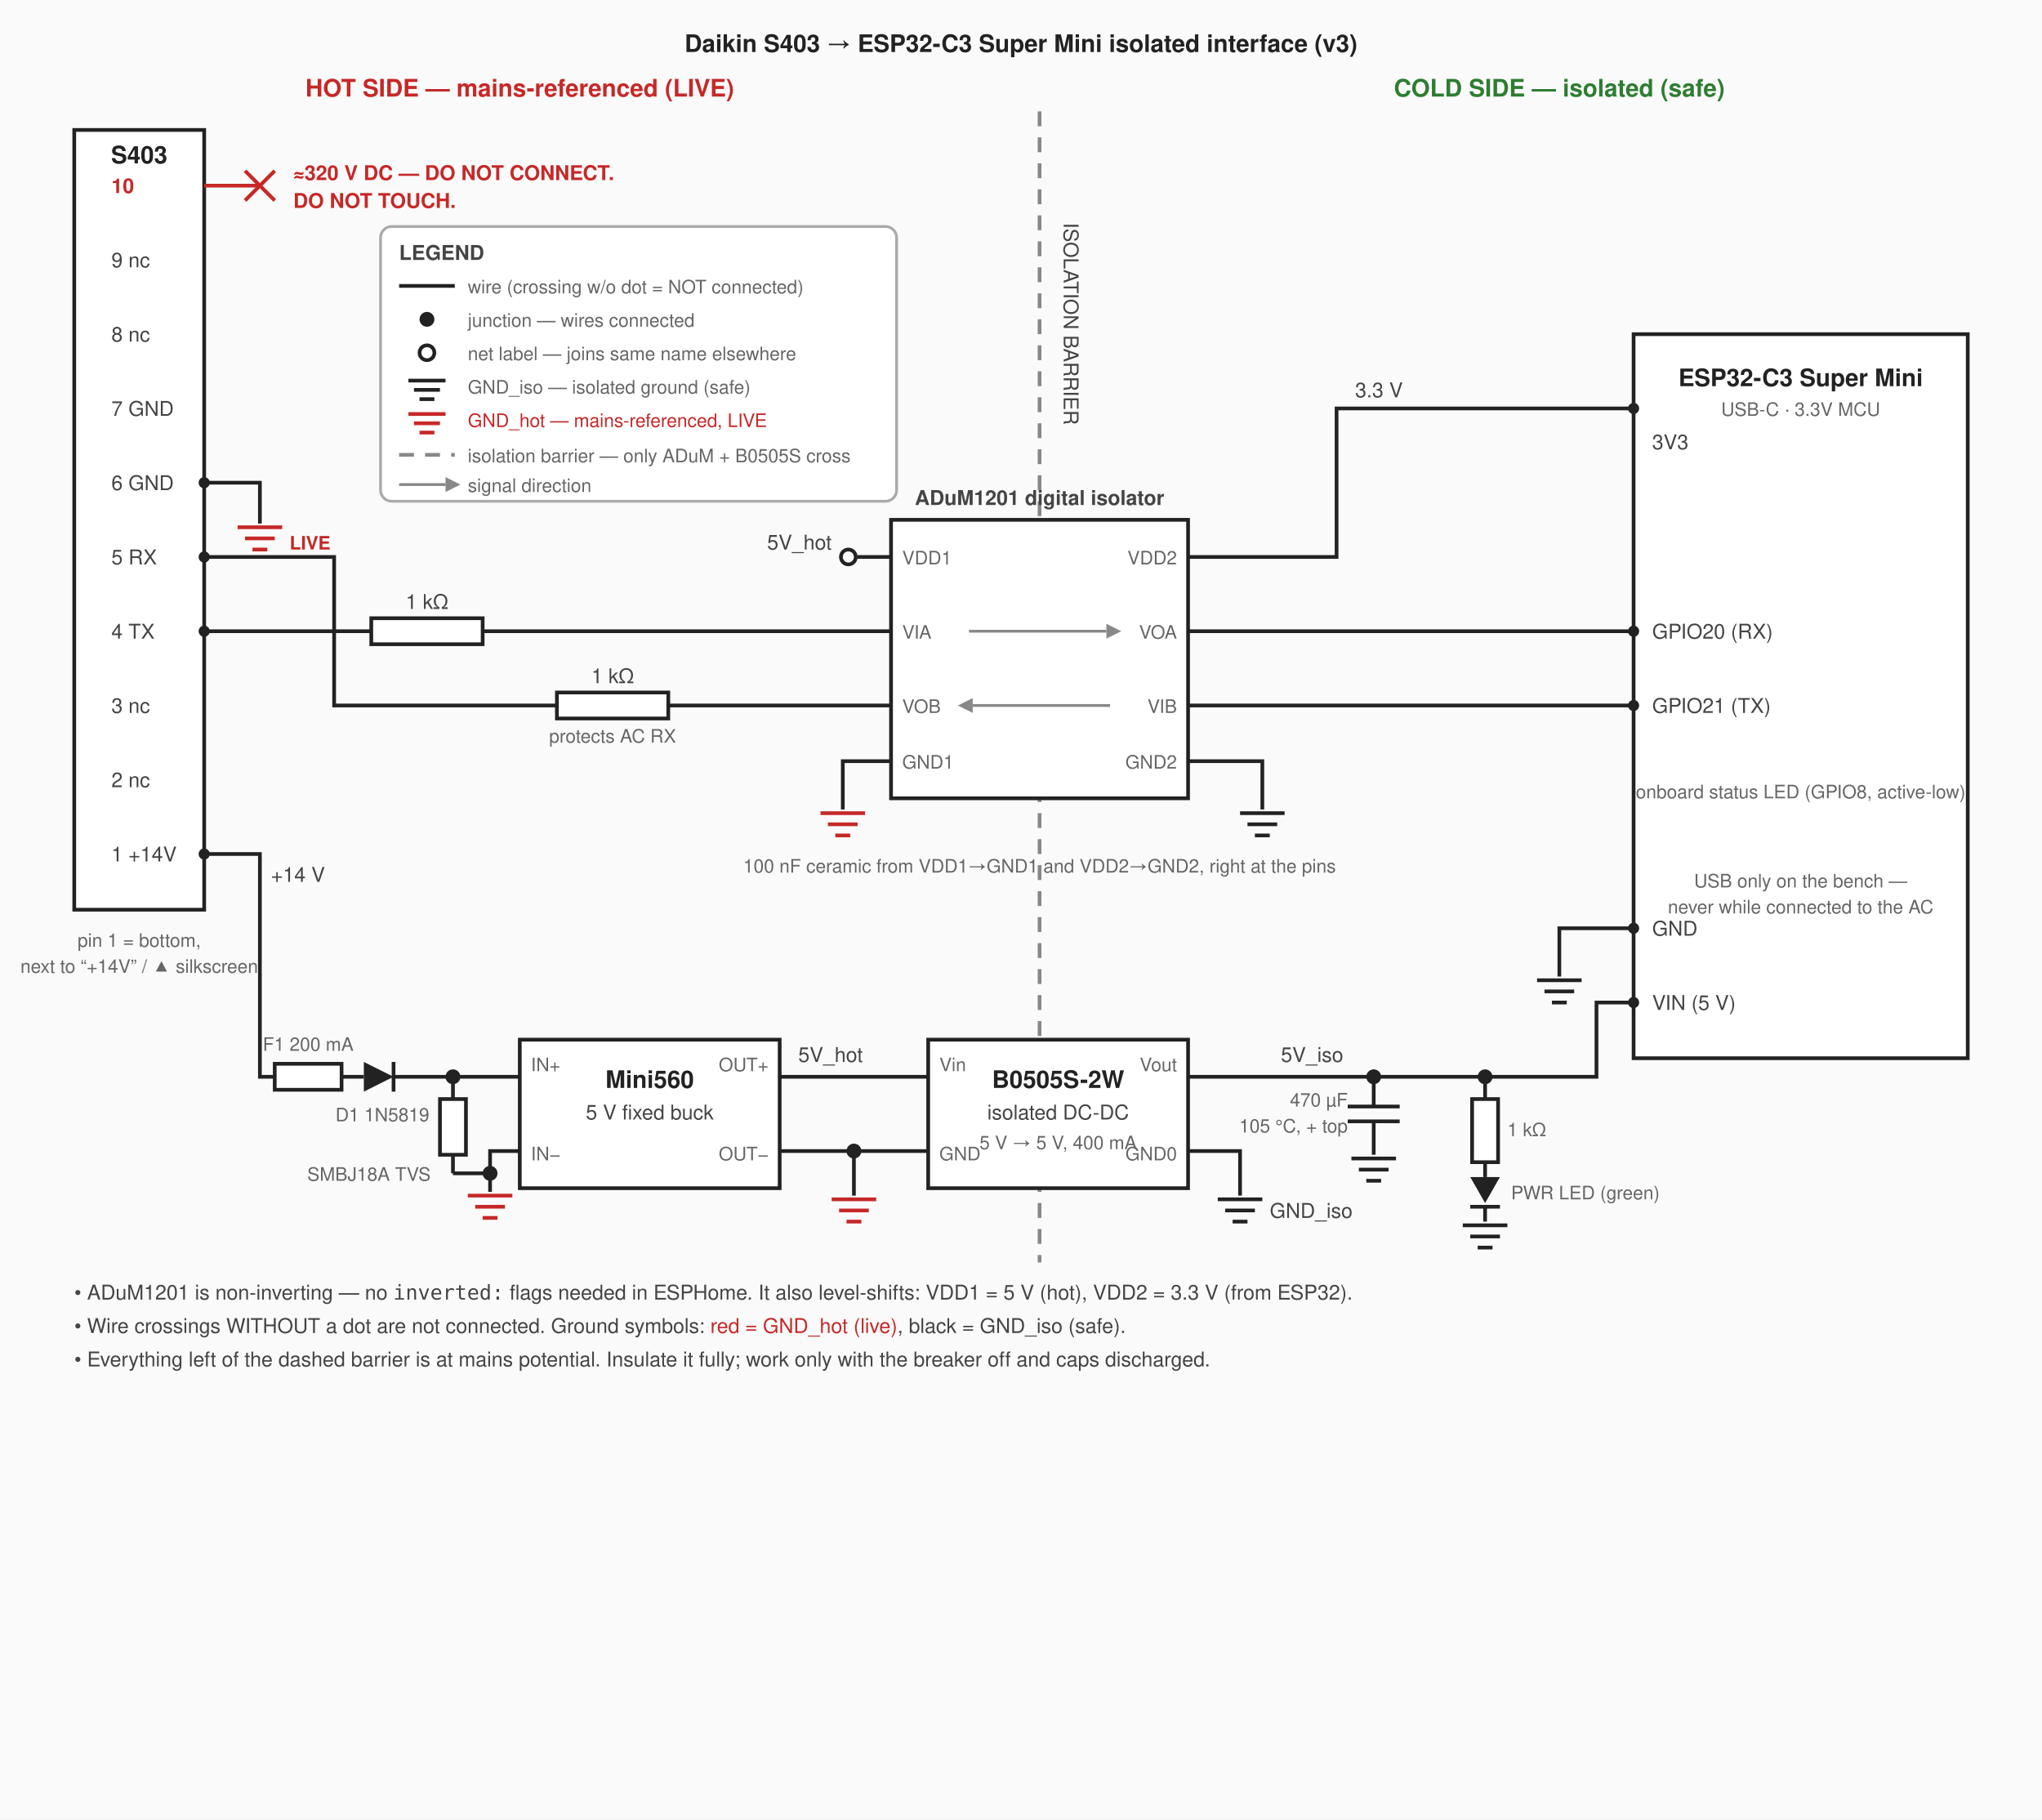
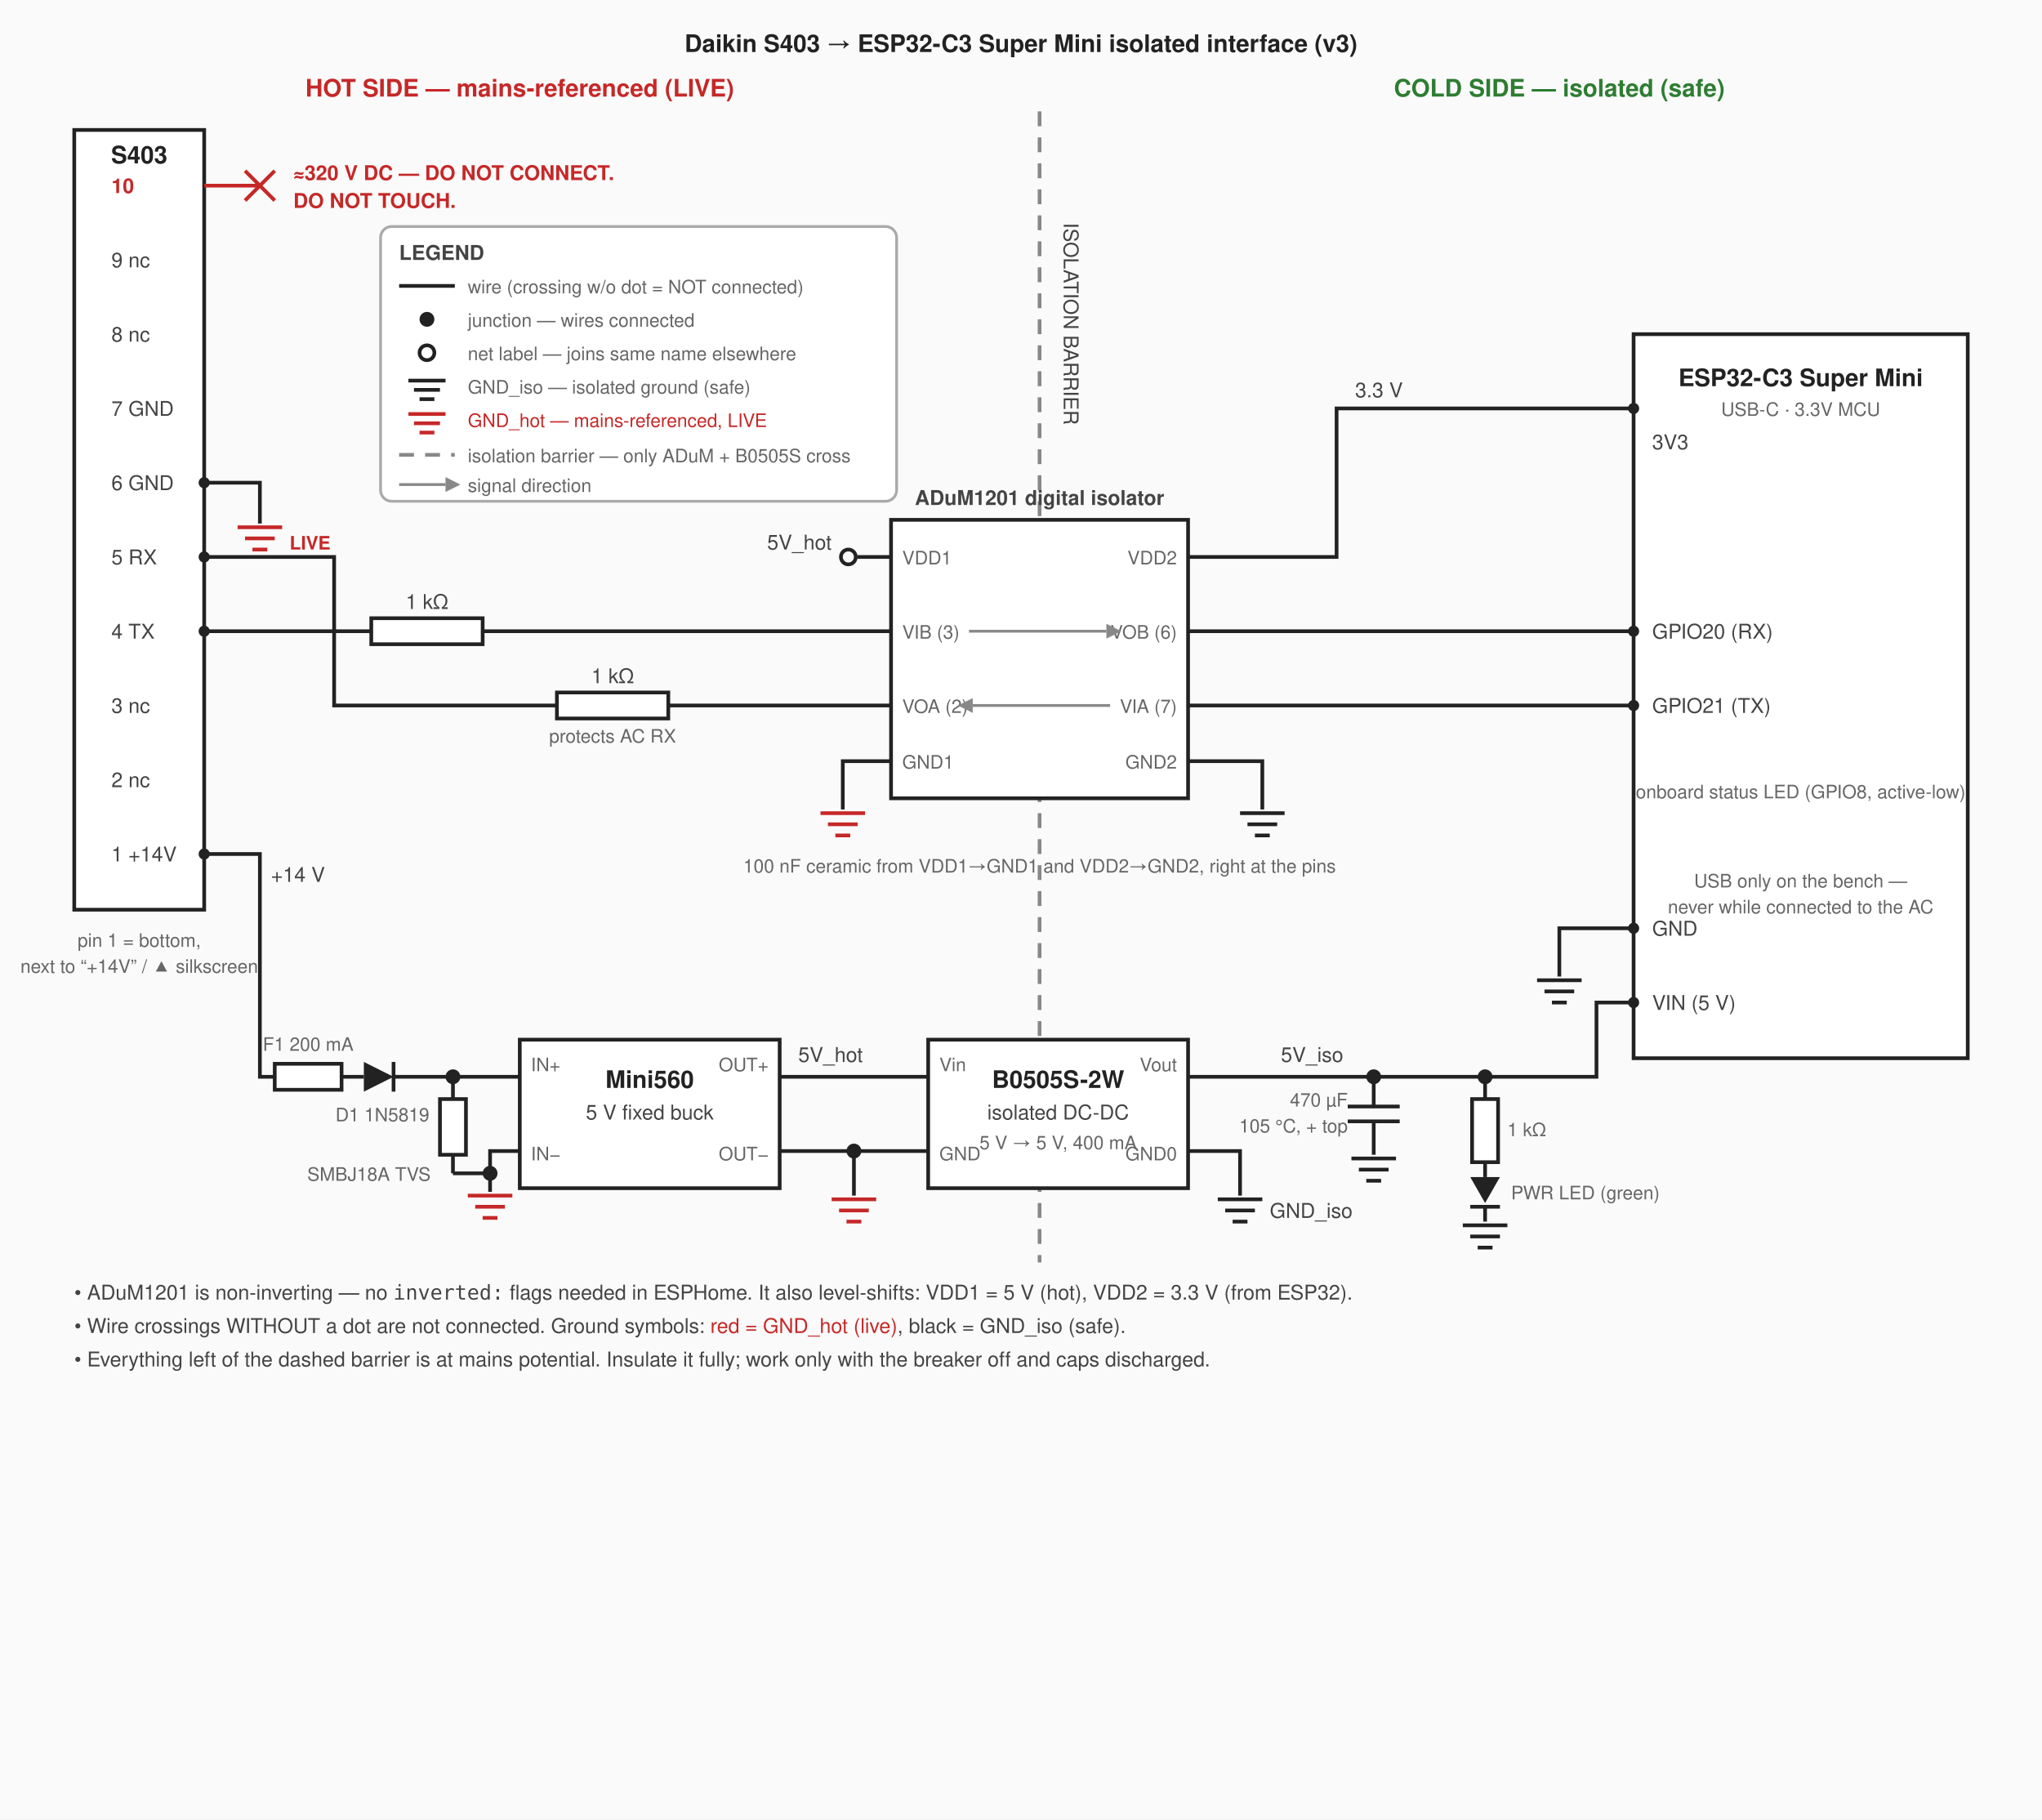
<svg xmlns="http://www.w3.org/2000/svg" viewBox="0 0 1100 980" font-family="Helvetica, Arial, sans-serif">
  <style>
    .wire{stroke:#222;stroke-width:2;fill:none}
    .hotwire{stroke:#c62828;stroke-width:2;fill:none}
    .box{fill:#ffffff;stroke:#222;stroke-width:2}
    .lbl{font-size:13px;fill:#222}
    .small{font-size:11px;fill:#444}
    .tiny{font-size:10px;fill:#666}
    .red{fill:#c62828}
    .green{fill:#2e7d32}
    .bold{font-weight:bold}
    .dot{fill:#222}
  </style>
  <rect x="0" y="0" width="1100" height="980" fill="#fafafa" />
  <text x="550" y="28" text-anchor="middle" class="lbl bold" font-size="17">Daikin S403 → ESP32-C3 Super Mini isolated interface (v3)</text>
  <text x="280" y="52" text-anchor="middle" class="lbl bold red">HOT SIDE — mains-referenced (LIVE)</text>
  <text x="840" y="52" text-anchor="middle" class="lbl bold green">COLD SIDE — isolated (safe)</text>
  <line x1="560" y1="60" x2="560" y2="680" stroke="#888" stroke-width="2" stroke-dasharray="8 6" />
  <text x="573" y="120" class="small" transform="rotate(90 573 120)">ISOLATION BARRIER</text>
  <rect x="40" y="70" width="70" height="420" class="box" />
  <text x="75" y="88" text-anchor="middle" class="lbl bold">S403</text>
  <g class="small">
    <circle cx="110" cy="460" r="3" class="dot" />
    <text x="60" y="464">1  +14V</text>
    <text x="60" y="424">2  nc</text>
    <text x="60" y="384">3  nc</text>
    <circle cx="110" cy="340" r="3" class="dot" />
    <text x="60" y="344">4  TX</text>
    <circle cx="110" cy="300" r="3" class="dot" />
    <text x="60" y="304">5  RX</text>
    <circle cx="110" cy="260" r="3" class="dot" />
    <text x="60" y="264">6  GND</text>
    <text x="60" y="224">7  GND</text>
    <text x="60" y="184">8  nc</text>
    <text x="60" y="144">9  nc</text>
    <text x="60" y="104" class="red bold">10</text>
  </g>
  <text x="75" y="510" text-anchor="middle" class="tiny">pin 1 = bottom,</text>
  <text x="75" y="524" text-anchor="middle" class="tiny">next to “+14V” / ▲ silkscreen</text>
  <g>
    <rect x="205" y="122" width="278" height="148" rx="6" fill="#ffffff" stroke="#aaa" stroke-width="1.5" />
    <text x="215" y="140" class="small bold">LEGEND</text>
    <line x1="215" y1="154" x2="245" y2="154" class="wire" />
    <text x="252" y="158" class="tiny">wire (crossing w/o dot = NOT connected)</text>
    <circle cx="230" cy="172" r="4" class="dot" />
    <text x="252" y="176" class="tiny">junction — wires connected</text>
    <circle cx="230" cy="190" r="4" fill="none" stroke="#222" stroke-width="2" />
    <text x="252" y="194" class="tiny">net label — joins same name elsewhere</text>
    <g class="wire">
      <line x1="220" y1="205" x2="240" y2="205" />
      <line x1="223" y1="210" x2="237" y2="210" />
      <line x1="226" y1="215" x2="234" y2="215" />
    </g>
    <text x="252" y="212" class="tiny">GND_iso — isolated ground (safe)</text>
    <g class="hotwire">
      <line x1="220" y1="223" x2="240" y2="223" />
      <line x1="223" y1="228" x2="237" y2="228" />
      <line x1="226" y1="233" x2="234" y2="233" />
    </g>
    <text x="252" y="230" class="tiny red">GND_hot — mains-referenced, LIVE</text>
    <line x1="215" y1="245" x2="245" y2="245" stroke="#888" stroke-width="2" stroke-dasharray="8 6" />
    <text x="252" y="249" class="tiny">isolation barrier — only ADuM + B0505S cross</text>
    <line x1="215" y1="261" x2="240" y2="261" stroke="#888" stroke-width="1.5" />
    <polygon points="240,257 248,261 240,265" fill="#888" />
    <text x="252" y="265" class="tiny">signal direction</text>
  </g>
  <line x1="110" y1="100" x2="140" y2="100" class="hotwire" />
  <line x1="132" y1="92" x2="148" y2="108" class="hotwire" />
  <line x1="148" y1="92" x2="132" y2="108" class="hotwire" />
  <text x="158" y="97" class="small red bold">≈320 V DC — DO NOT CONNECT.</text>
  <text x="158" y="112" class="small red bold">DO NOT TOUCH.</text>
  <polyline points="110,260 140,260 140,282" class="wire" />
  <g class="hotwire">
    <line x1="128" y1="284" x2="152" y2="284" />
    <line x1="132" y1="290" x2="148" y2="290" />
    <line x1="136" y1="296" x2="144" y2="296" />
  </g>
  <text x="156" y="296" class="tiny red bold">LIVE</text>
  <line x1="110" y1="340" x2="200" y2="340" class="wire" />
  <rect x="200" y="333" width="60" height="14" class="box" />
  <text x="230" y="328" text-anchor="middle" class="small">1 kΩ</text>
  <line x1="260" y1="340" x2="480" y2="340" class="wire" />
  <polyline points="110,300 180,300 180,380 300,380" class="wire" />
  <rect x="300" y="373" width="60" height="14" class="box" />
  <text x="330" y="368" text-anchor="middle" class="small">1 kΩ</text>
  <text x="330" y="400" text-anchor="middle" class="tiny">protects AC RX</text>
  <line x1="360" y1="380" x2="480" y2="380" class="wire" />
  <rect x="480" y="280" width="160" height="150" class="box" />
  <text x="560" y="272" text-anchor="middle" class="small bold">ADuM1201 digital isolator</text>
  <g class="tiny">
    <text x="486" y="304">VDD1</text>
-     <text x="486" y="344">VIA</text>
-     <text x="486" y="384">VOB</text>
+     <text x="486" y="344">VIB (3)</text>
+     <text x="486" y="384">VOA (2)</text>
    <text x="486" y="414">GND1</text>
    <text x="634" y="304" text-anchor="end">VDD2</text>
-     <text x="634" y="344" text-anchor="end">VOA</text>
-     <text x="634" y="384" text-anchor="end">VIB</text>
+     <text x="634" y="344" text-anchor="end">VOB (6)</text>
+     <text x="634" y="384" text-anchor="end">VIA (7)</text>
    <text x="634" y="414" text-anchor="end">GND2</text>
  </g>
  <line x1="522" y1="340" x2="596" y2="340" stroke="#888" stroke-width="1.5" />
  <polygon points="596,336 604,340 596,344" fill="#888" />
  <line x1="598" y1="380" x2="524" y2="380" stroke="#888" stroke-width="1.5" />
  <polygon points="524,376 516,380 524,384" fill="#888" />
  <line x1="480" y1="300" x2="462" y2="300" class="wire" />
  <circle cx="457" cy="300" r="4" fill="none" stroke="#222" stroke-width="2" />
  <text x="448" y="296" text-anchor="end" class="small">5V_hot</text>
  <polyline points="480,410 454,410 454,436" class="wire" />
  <g class="hotwire">
    <line x1="442" y1="438" x2="466" y2="438" />
    <line x1="446" y1="444" x2="462" y2="444" />
    <line x1="450" y1="450" x2="458" y2="450" />
  </g>
  <polyline points="640,300 720,300 720,220 880,220" class="wire" />
  <text x="730" y="214" class="small">3.3 V</text>
  <polyline points="640,410 680,410 680,436" class="wire" />
  <g class="wire">
    <line x1="668" y1="438" x2="692" y2="438" />
    <line x1="672" y1="444" x2="688" y2="444" />
    <line x1="676" y1="450" x2="684" y2="450" />
  </g>
  <line x1="640" y1="340" x2="880" y2="340" class="wire" />
  <line x1="640" y1="380" x2="880" y2="380" class="wire" />
  <text x="560" y="470" text-anchor="middle" class="tiny">100 nF ceramic from VDD1→GND1 and VDD2→GND2, right at the pins</text>
  <polyline points="110,460 140,460 140,580 148,580" class="wire" />
  <text x="146" y="475" class="small">+14 V</text>
  <rect x="148" y="573" width="36" height="14" class="box" />
  <text x="166" y="566" text-anchor="middle" class="tiny">F1 200 mA</text>
  <line x1="184" y1="580" x2="196" y2="580" class="wire" />
  <polygon points="196,572 196,588 212,580" fill="#222" />
  <line x1="212" y1="572" x2="212" y2="588" class="wire" />
  <line x1="212" y1="580" x2="244" y2="580" class="wire" />
  <text x="206" y="604" text-anchor="middle" class="tiny">D1 1N5819</text>
  <circle cx="244" cy="580" r="4" class="dot" />
  <line x1="244" y1="580" x2="244" y2="592" class="wire" />
  <rect x="237" y="592" width="14" height="30" class="box" />
  <text x="232" y="636" text-anchor="end" class="tiny">SMBJ18A TVS</text>
  <line x1="244" y1="622" x2="244" y2="632" class="wire" />
  <line x1="244" y1="632" x2="264" y2="632" class="wire" />
  <circle cx="264" cy="632" r="4" class="dot" />
  <line x1="264" y1="632" x2="264" y2="642" class="wire" />
  <g class="hotwire">
    <line x1="252" y1="644" x2="276" y2="644" />
    <line x1="256" y1="650" x2="272" y2="650" />
    <line x1="260" y1="656" x2="268" y2="656" />
  </g>
  <line x1="244" y1="580" x2="280" y2="580" class="wire" />
  <rect x="280" y="560" width="140" height="80" class="box" />
  <text x="350" y="586" text-anchor="middle" class="lbl bold">Mini560</text>
  <text x="350" y="603" text-anchor="middle" class="small">5 V fixed buck</text>
  <text x="286" y="577" class="tiny">IN+</text>
  <text x="286" y="625" class="tiny">IN−</text>
  <text x="414" y="577" text-anchor="end" class="tiny">OUT+</text>
  <text x="414" y="625" text-anchor="end" class="tiny">OUT−</text>
  <polyline points="280,620 264,620 264,632" class="wire" />
  <line x1="420" y1="580" x2="500" y2="580" class="wire" />
  <text x="430" y="572" class="small">5V_hot</text>
  <line x1="420" y1="620" x2="500" y2="620" class="wire" />
  <circle cx="460" cy="620" r="4" class="dot" />
  <line x1="460" y1="620" x2="460" y2="644" class="wire" />
  <g class="hotwire">
    <line x1="448" y1="646" x2="472" y2="646" />
    <line x1="452" y1="652" x2="468" y2="652" />
    <line x1="456" y1="658" x2="464" y2="658" />
  </g>
  <rect x="500" y="560" width="140" height="80" class="box" />
  <text x="570" y="586" text-anchor="middle" class="lbl bold">B0505S-2W</text>
  <text x="570" y="603" text-anchor="middle" class="small">isolated DC-DC</text>
  <text x="570" y="619" text-anchor="middle" class="tiny">5 V → 5 V, 400 mA</text>
  <text x="506" y="577" class="tiny">Vin</text>
  <text x="506" y="625" class="tiny">GND</text>
  <text x="634" y="577" text-anchor="end" class="tiny">Vout</text>
  <text x="634" y="625" text-anchor="end" class="tiny">GND0</text>
  <polyline points="640,580 860,580 860,540 880,540" class="wire" />
  <text x="690" y="572" class="small">5V_iso</text>
  <circle cx="740" cy="580" r="4" class="dot" />
  <circle cx="800" cy="580" r="4" class="dot" />
  <line x1="740" y1="580" x2="740" y2="596" class="wire" />
  <line x1="726" y1="596" x2="754" y2="596" class="wire" />
  <line x1="726" y1="604" x2="754" y2="604" class="wire" />
  <text x="726" y="596" text-anchor="end" class="tiny">470 µF</text>
  <text x="726" y="610" text-anchor="end" class="tiny">105 °C, + top</text>
  <line x1="740" y1="604" x2="740" y2="622" class="wire" />
  <g class="wire">
    <line x1="728" y1="624" x2="752" y2="624" />
    <line x1="732" y1="630" x2="748" y2="630" />
    <line x1="736" y1="636" x2="744" y2="636" />
  </g>
  <line x1="800" y1="580" x2="800" y2="592" class="wire" />
  <rect x="793" y="592" width="14" height="34" class="box" />
  <text x="812" y="612" class="tiny">1 kΩ</text>
  <line x1="800" y1="626" x2="800" y2="634" class="wire" />
  <polygon points="792,634 808,634 800,648" fill="#222" />
  <line x1="792" y1="650" x2="808" y2="650" class="wire" />
  <text x="814" y="646" class="tiny">PWR LED (green)</text>
  <line x1="800" y1="650" x2="800" y2="658" class="wire" />
  <g class="wire">
    <line x1="788" y1="660" x2="812" y2="660" />
    <line x1="792" y1="666" x2="808" y2="666" />
    <line x1="796" y1="672" x2="804" y2="672" />
  </g>
  <polyline points="640,620 668,620 668,644" class="wire" />
  <g class="wire">
    <line x1="656" y1="646" x2="680" y2="646" />
    <line x1="660" y1="652" x2="676" y2="652" />
    <line x1="664" y1="658" x2="672" y2="658" />
  </g>
  <text x="684" y="656" class="small">GND_iso</text>
  <rect x="880" y="180" width="180" height="390" class="box" />
  <text x="970" y="208" text-anchor="middle" class="lbl bold">ESP32-C3 Super Mini</text>
  <text x="970" y="224" text-anchor="middle" class="tiny">USB-C · 3.3V MCU</text>
  <g class="small">
    <circle cx="880" cy="220" r="3" class="dot" />
    <text x="890" y="242">3V3</text>
    <circle cx="880" cy="340" r="3" class="dot" />
    <text x="890" y="344">GPIO20 (RX)</text>
    <circle cx="880" cy="380" r="3" class="dot" />
    <text x="890" y="384">GPIO21 (TX)</text>
    <circle cx="880" cy="500" r="3" class="dot" />
    <text x="890" y="504">GND</text>
    <circle cx="880" cy="540" r="3" class="dot" />
    <text x="890" y="544">VIN (5 V)</text>
  </g>
  <text x="970" y="430" text-anchor="middle" class="tiny">onboard status LED (GPIO8, active-low)</text>
  <text x="970" y="478" text-anchor="middle" class="tiny">USB only on the bench —</text>
  <text x="970" y="492" text-anchor="middle" class="tiny">never while connected to the AC</text>
  <polyline points="880,500 840,500 840,526" class="wire" />
  <g class="wire">
    <line x1="828" y1="528" x2="852" y2="528" />
    <line x1="832" y1="534" x2="848" y2="534" />
    <line x1="836" y1="540" x2="844" y2="540" />
  </g>
  <text x="40" y="700" class="small">• ADuM1201 is non-inverting — no <tspan font-family="monospace">inverted:</tspan> flags needed in ESPHome. It also level-shifts: VDD1 = 5 V (hot), VDD2 = 3.3 V (from ESP32).</text>
  <text x="40" y="718" class="small">• Wire crossings WITHOUT a dot are not connected. Ground symbols: <tspan class="red">red = GND_hot (live)</tspan>, black = GND_iso (safe).</text>
  <text x="40" y="736" class="small">• Everything left of the dashed barrier is at mains potential. Insulate it fully; work only with the breaker off and caps discharged.</text>
</svg>
